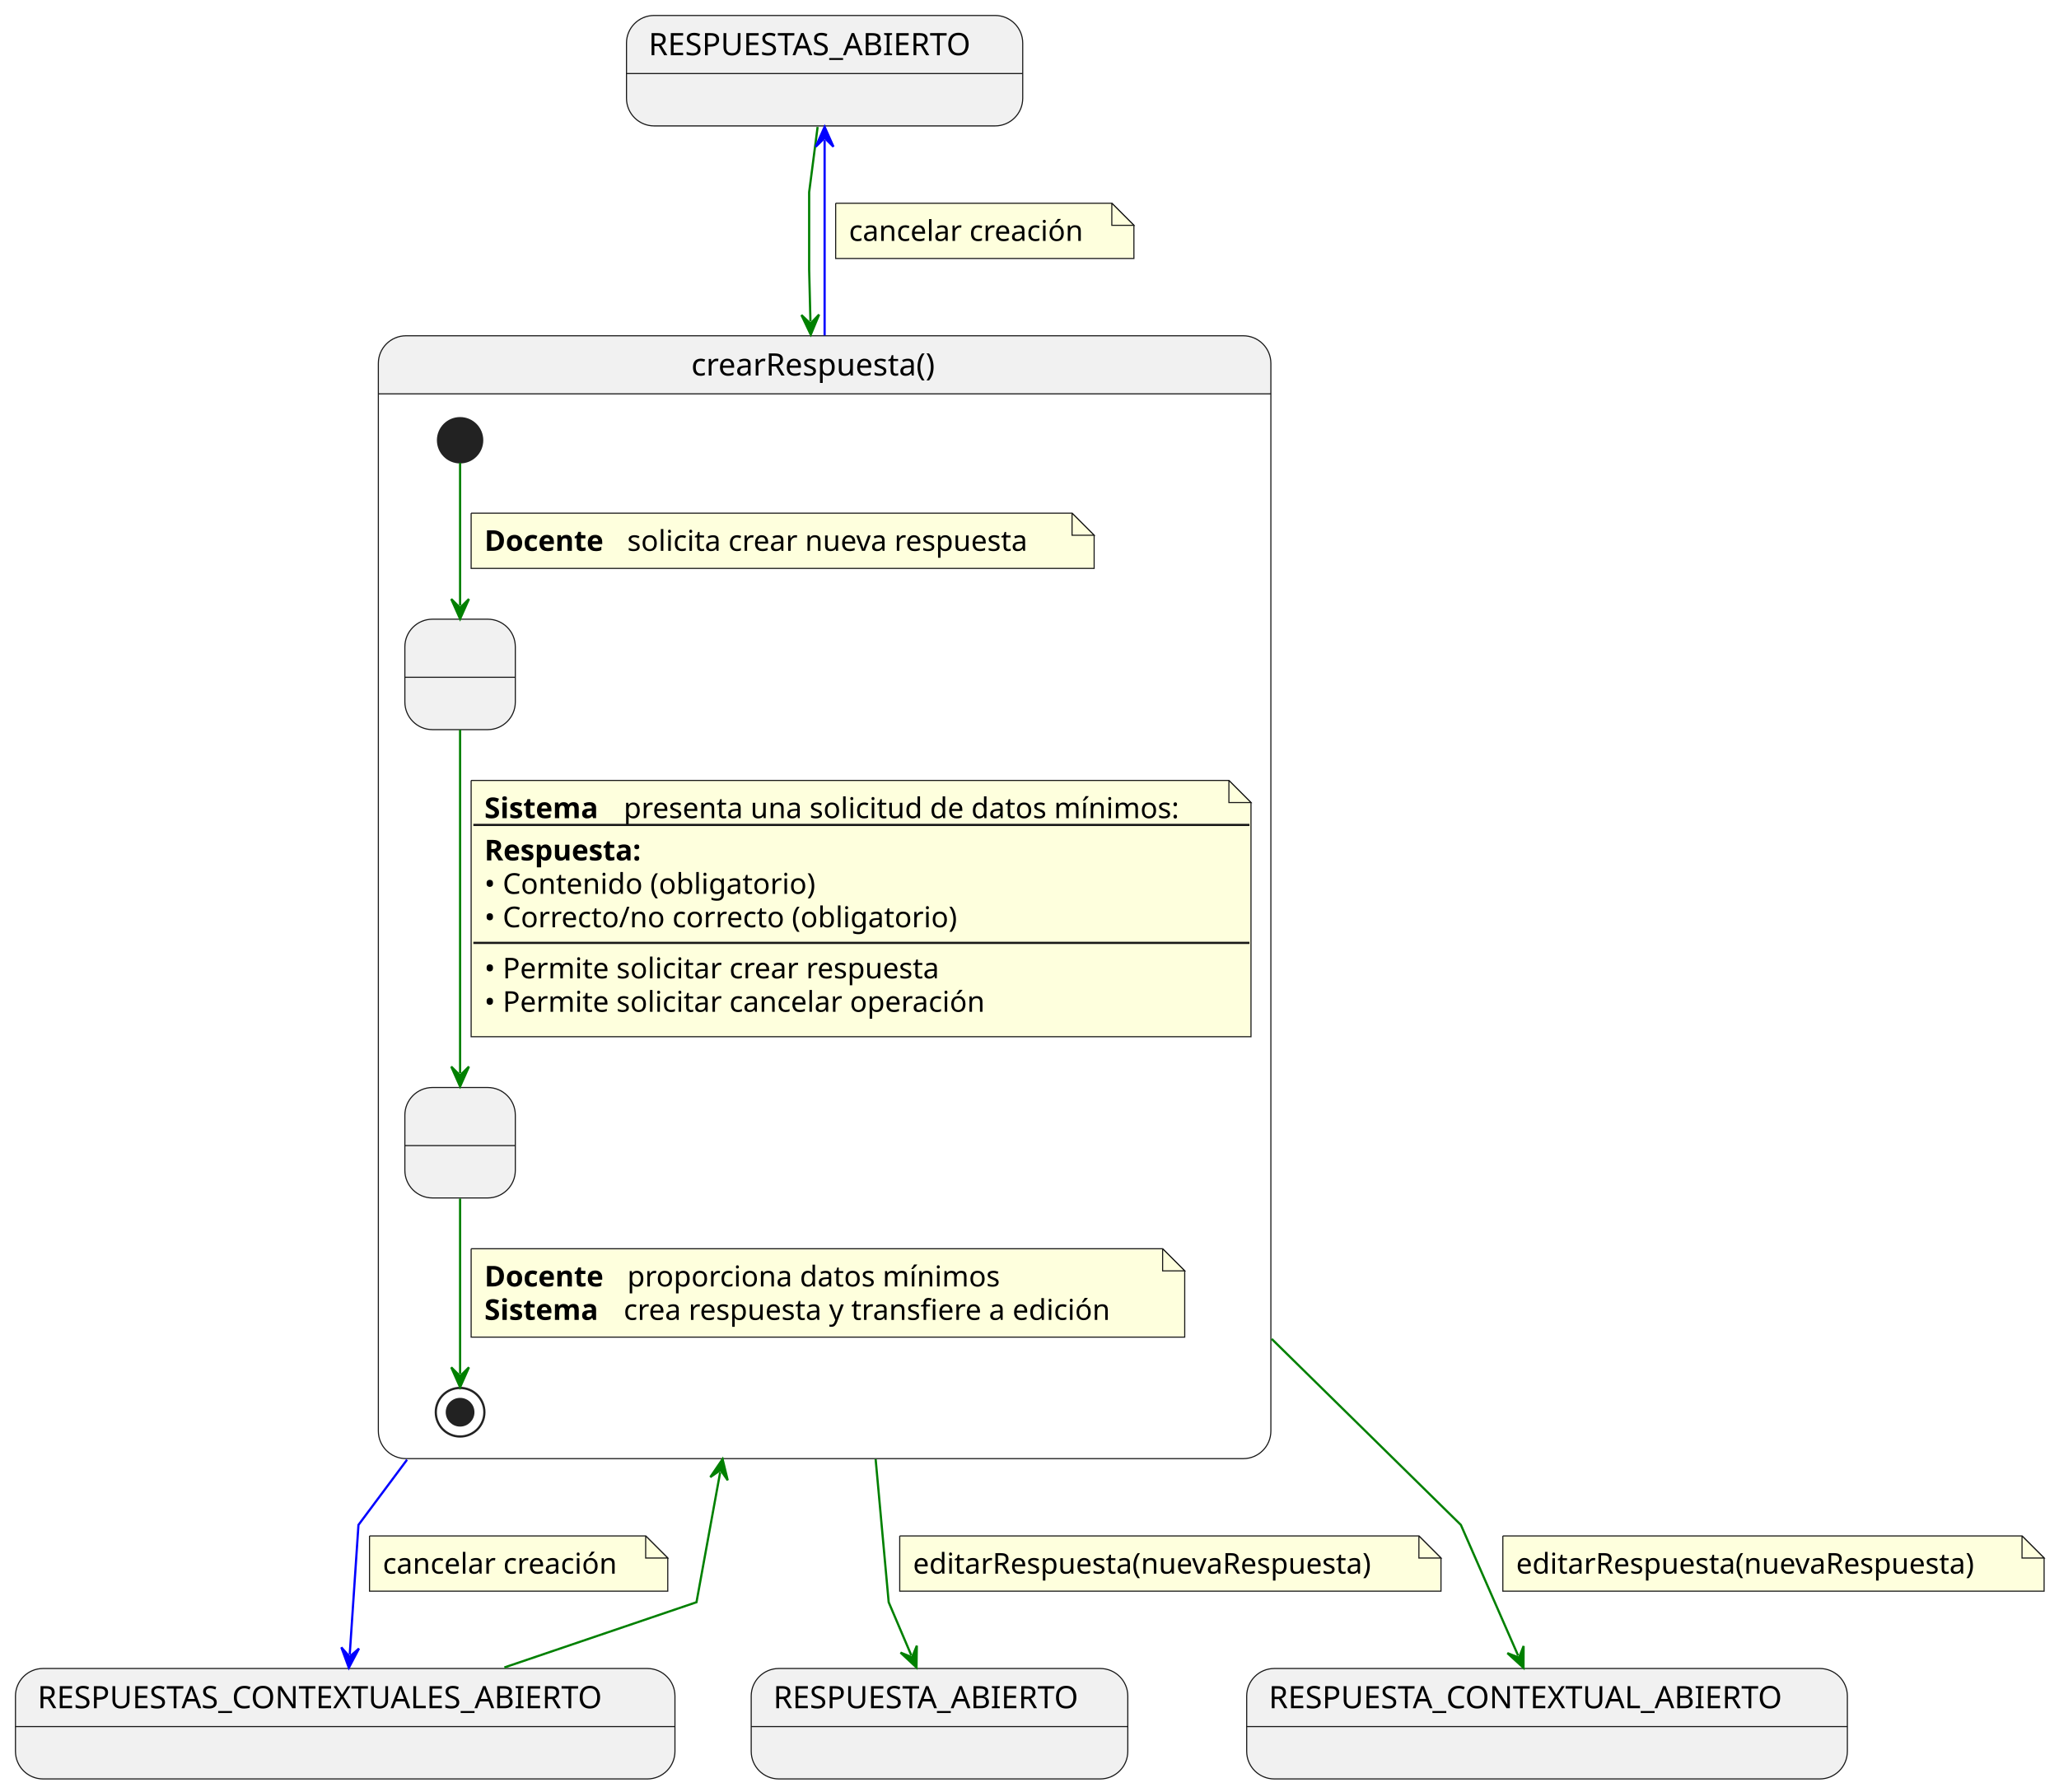
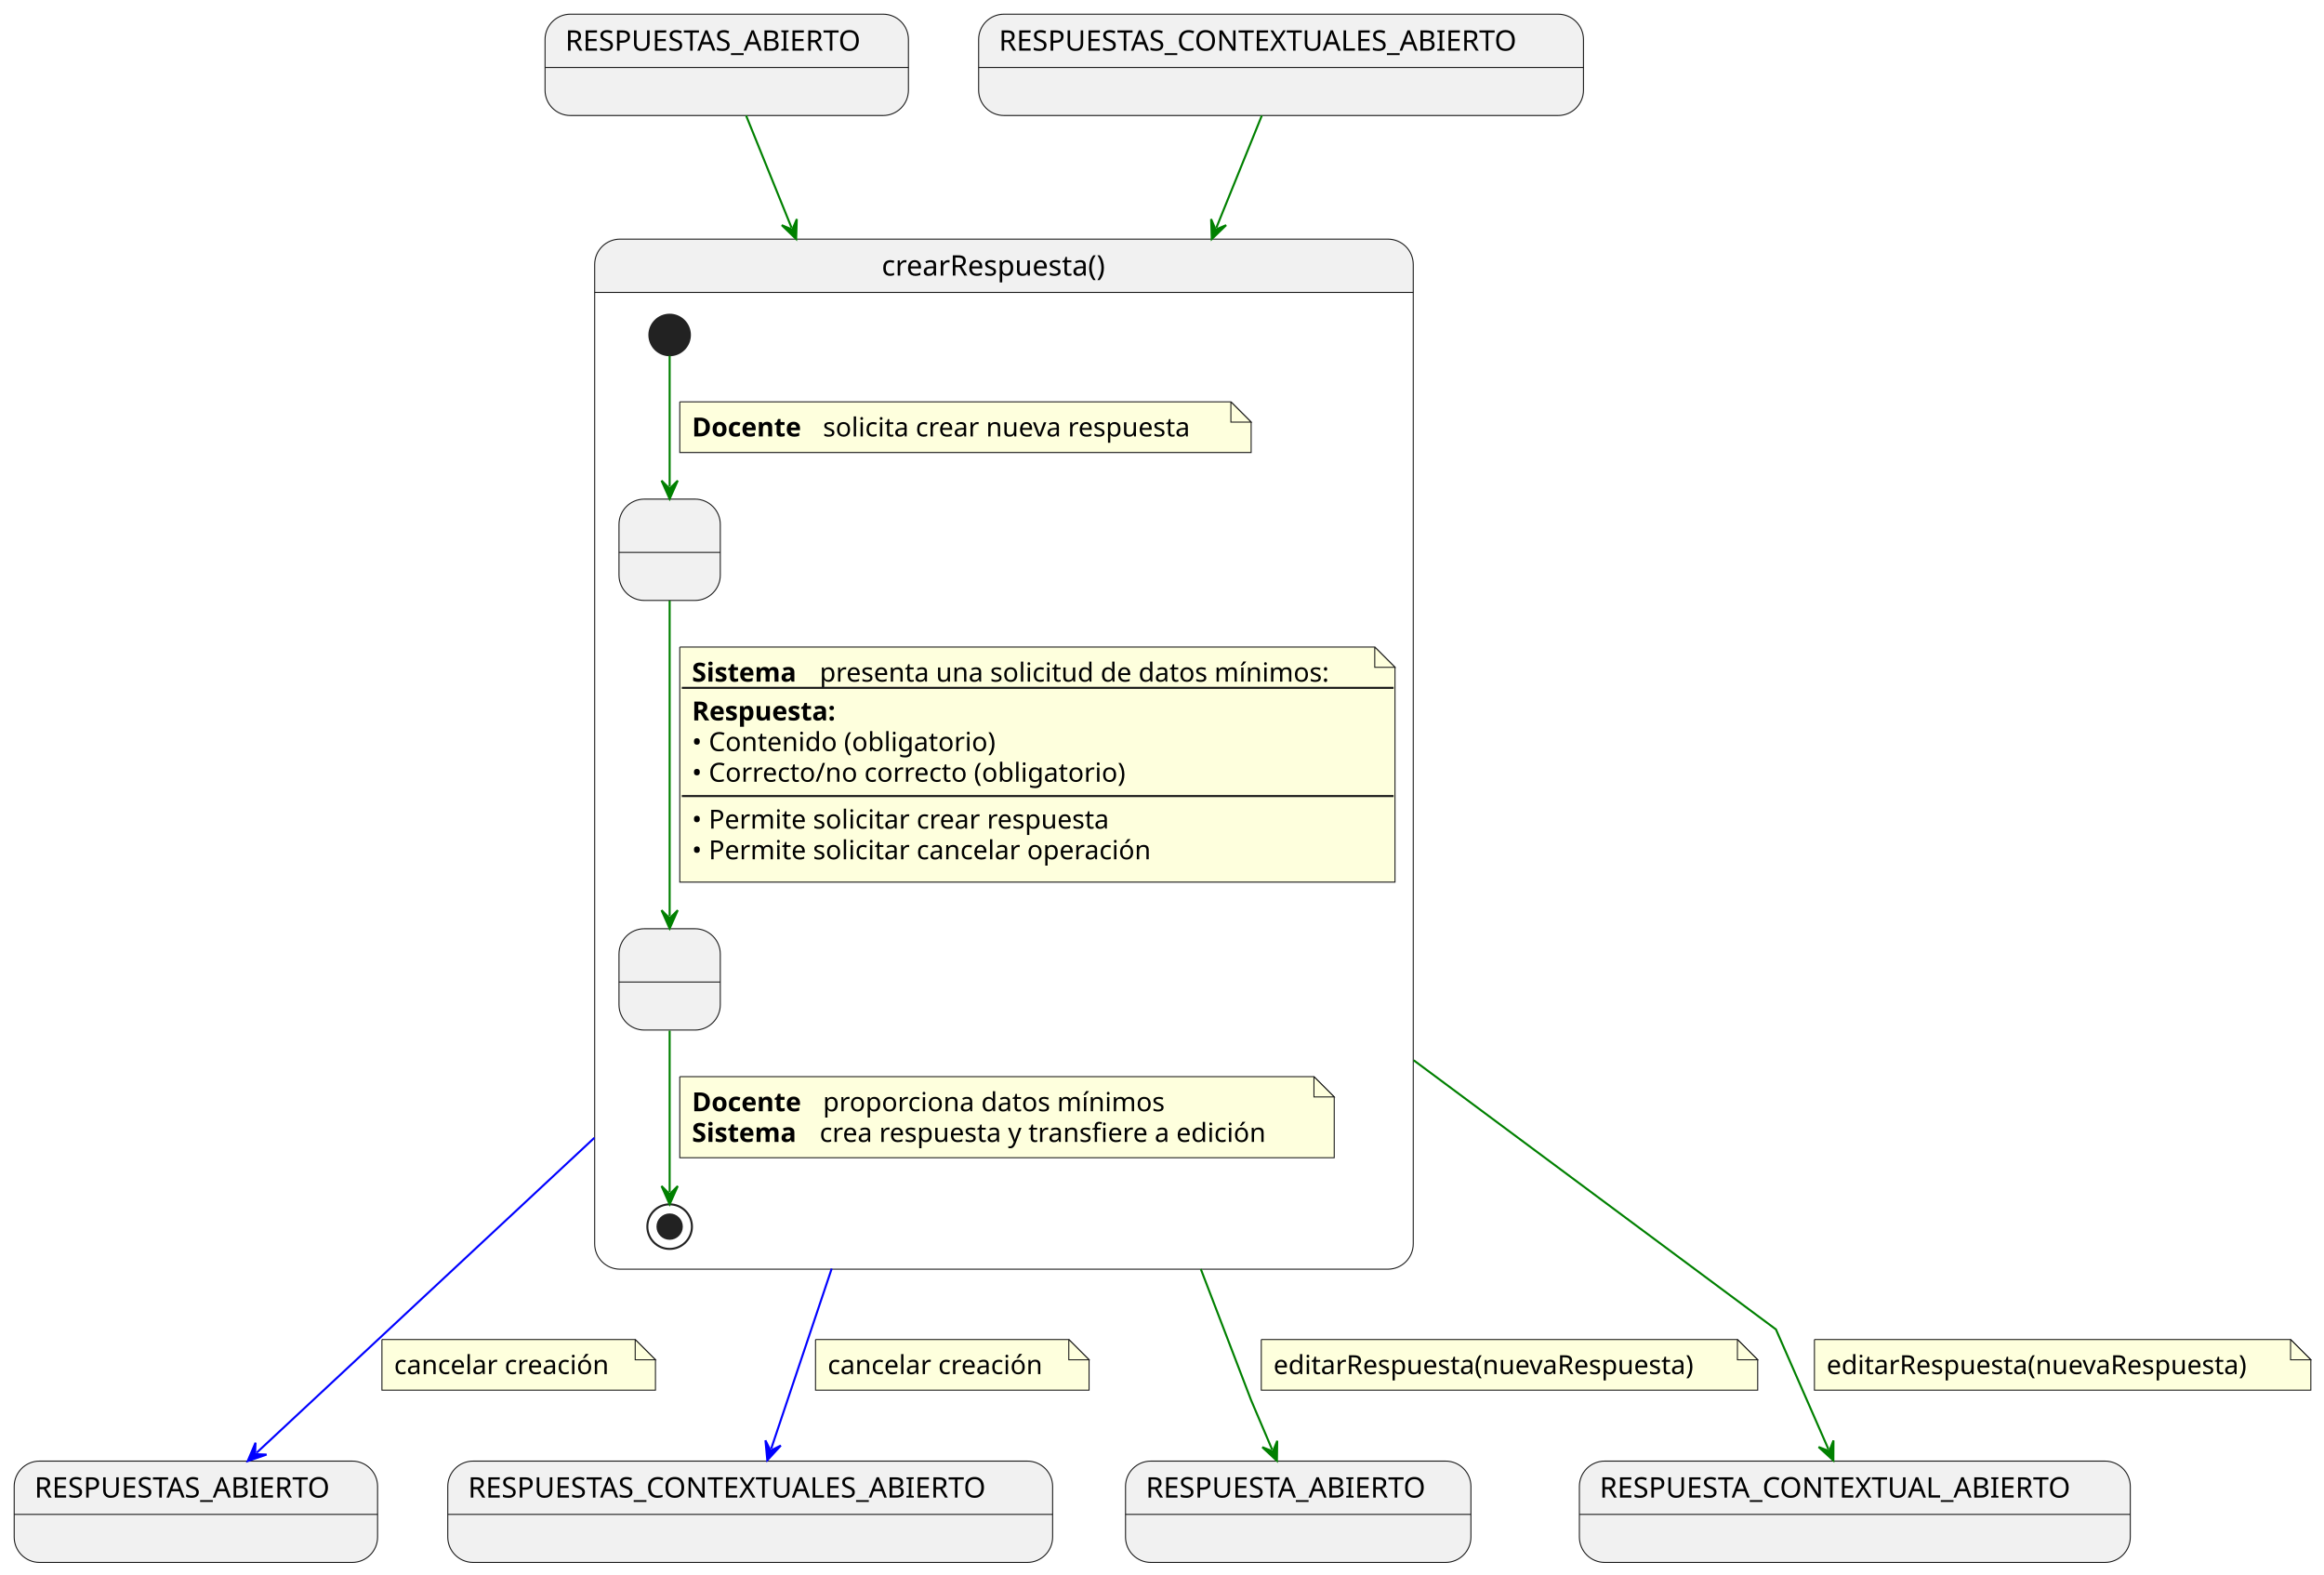
- <svg xmlns="http://www.w3.org/2000/svg" contentStyleType="text/css" data-diagram-type="STATE" height="811px" preserveAspectRatio="none" style="width:932px;height:811px;background:#FFFFFF;" version="1.1" viewBox="0 0 932 811" width="932px" zoomAndPan="magnify">
+ <svg xmlns="http://www.w3.org/2000/svg" contentStyleType="text/css" data-diagram-type="STATE" height="777px" preserveAspectRatio="none" style="width:1147px;height:777px;background:#FFFFFF;" version="1.1" viewBox="0 0 1147 777" width="1147px" zoomAndPan="magnify">
  <defs />
  <g>
    <g id="RESPUESTAS_ABIERTO">
-       <rect fill="#F1F1F1" height="50" rx="12.5" ry="12.5" style="stroke:#181818;stroke-width:0.5;" width="179.352" x="283.58" y="7" />
-       <line style="stroke:#181818;stroke-width:0.5;" x1="283.58" x2="462.933" y1="33.297" y2="33.297" />
-       <text fill="#000000" font-family="sans-serif" font-size="14" lengthAdjust="spacing" textLength="159.352" x="293.58" y="24.995">RESPUESTAS_ABIERTO</text>
+       <rect fill="#F1F1F1" height="50" rx="12.5" ry="12.5" style="stroke:#181818;stroke-width:0.5;" width="179.352" x="269" y="7" />
+       <line style="stroke:#181818;stroke-width:0.5;" x1="269" x2="448.353" y1="33.297" y2="33.297" />
+       <text fill="#000000" font-family="sans-serif" font-size="14" lengthAdjust="spacing" textLength="159.352" x="279" y="24.995">RESPUESTAS_ABIERTO</text>
    </g>
    <g id="RESPUESTAS_CONTEXTUALES_ABIERTO">
-       <rect fill="#F1F1F1" height="50" rx="12.5" ry="12.5" style="stroke:#181818;stroke-width:0.5;" width="298.517" x="7" y="755.3" />
-       <line style="stroke:#181818;stroke-width:0.5;" x1="7" x2="305.517" y1="781.597" y2="781.597" />
-       <text fill="#000000" font-family="sans-serif" font-size="14" lengthAdjust="spacing" textLength="278.517" x="17" y="773.295">RESPUESTAS_CONTEXTUALES_ABIERTO</text>
+       <rect fill="#F1F1F1" height="50" rx="12.5" ry="12.5" style="stroke:#181818;stroke-width:0.5;" width="298.517" x="483" y="7" />
+       <line style="stroke:#181818;stroke-width:0.5;" x1="483" x2="781.517" y1="33.297" y2="33.297" />
+       <text fill="#000000" font-family="sans-serif" font-size="14" lengthAdjust="spacing" textLength="278.517" x="493" y="24.995">RESPUESTAS_CONTEXTUALES_ABIERTO</text>
    </g>
-     <path d="M183.76,152 L562.76,152 A12.5,12.5 0 0 1 575.26,164.5 L575.26,178.297 L171.26,178.297 L171.26,164.5 A12.5,12.5 0 0 1 183.76,152" fill="#F1F1F1" />
-     <rect fill="none" height="508.297" rx="12.5" ry="12.5" style="stroke:#181818;stroke-width:0.5;" width="404" x="171.26" y="152" />
-     <line style="stroke:#181818;stroke-width:0.5;" x1="171.26" x2="575.26" y1="178.297" y2="178.297" />
-     <text fill="#000000" font-family="sans-serif" font-size="14" lengthAdjust="spacing" textLength="120.695" x="312.912" y="169.995">crearRespuesta()</text>
+     <g id="RESPUESTAS_ABIERTO2">
+       <rect fill="#F1F1F1" height="50" rx="12.5" ry="12.5" style="stroke:#181818;stroke-width:0.5;" width="179.352" x="7" y="721" />
+       <line style="stroke:#181818;stroke-width:0.5;" x1="7" x2="186.352" y1="747.297" y2="747.297" />
+       <text fill="#000000" font-family="sans-serif" font-size="14" lengthAdjust="spacing" textLength="159.352" x="17" y="738.995">RESPUESTAS_ABIERTO</text>
+     </g>
+     <g id="RESPUESTAS_CONTEXTUALES_ABIERTO2">
+       <rect fill="#F1F1F1" height="50" rx="12.5" ry="12.5" style="stroke:#181818;stroke-width:0.5;" width="298.517" x="221" y="721" />
+       <line style="stroke:#181818;stroke-width:0.5;" x1="221" x2="519.517" y1="747.297" y2="747.297" />
+       <text fill="#000000" font-family="sans-serif" font-size="14" lengthAdjust="spacing" textLength="278.517" x="231" y="738.995">RESPUESTAS_CONTEXTUALES_ABIERTO</text>
+     </g>
+     <path d="M306,118 L685,118 A12.5,12.5 0 0 1 697.5,130.5 L697.5,144.297 L293.5,144.297 L293.5,130.5 A12.5,12.5 0 0 1 306,118" fill="#F1F1F1" />
+     <rect fill="none" height="508.297" rx="12.5" ry="12.5" style="stroke:#181818;stroke-width:0.5;" width="404" x="293.5" y="118" />
+     <line style="stroke:#181818;stroke-width:0.5;" x1="293.5" x2="697.5" y1="144.297" y2="144.297" />
+     <text fill="#000000" font-family="sans-serif" font-size="14" lengthAdjust="spacing" textLength="120.695" x="435.152" y="135.995">crearRespuesta()</text>
    <g id="crearRespuesta.SolicitandoDatosRespuesta">
-       <rect fill="#F1F1F1" height="50" rx="12.5" ry="12.5" style="stroke:#181818;stroke-width:0.5;" width="50" x="183.26" y="280.297" />
-       <line style="stroke:#181818;stroke-width:0.5;" x1="183.26" x2="233.26" y1="306.594" y2="306.594" />
-       <text fill="#000000" font-family="sans-serif" font-size="14" lengthAdjust="spacing" textLength="4.45" x="206.035" y="298.292"> </text>
+       <rect fill="#F1F1F1" height="50" rx="12.5" ry="12.5" style="stroke:#181818;stroke-width:0.5;" width="50" x="305.5" y="246.297" />
+       <line style="stroke:#181818;stroke-width:0.5;" x1="305.5" x2="355.5" y1="272.594" y2="272.594" />
+       <text fill="#000000" font-family="sans-serif" font-size="14" lengthAdjust="spacing" textLength="4.45" x="328.275" y="264.292"> </text>
    </g>
    <g id="crearRespuesta.ProcesandoCreacion">
-       <rect fill="#F1F1F1" height="50" rx="12.5" ry="12.5" style="stroke:#181818;stroke-width:0.5;" width="50" x="183.26" y="492.297" />
-       <line style="stroke:#181818;stroke-width:0.5;" x1="183.26" x2="233.26" y1="518.594" y2="518.594" />
-       <text fill="#000000" font-family="sans-serif" font-size="14" lengthAdjust="spacing" textLength="4.45" x="206.035" y="510.292"> </text>
+       <rect fill="#F1F1F1" height="50" rx="12.5" ry="12.5" style="stroke:#181818;stroke-width:0.5;" width="50" x="305.5" y="458.297" />
+       <line style="stroke:#181818;stroke-width:0.5;" x1="305.5" x2="355.5" y1="484.594" y2="484.594" />
+       <text fill="#000000" font-family="sans-serif" font-size="14" lengthAdjust="spacing" textLength="4.45" x="328.275" y="476.292"> </text>
    </g>
-     <ellipse cx="208.26" cy="199.297" fill="#222222" rx="10" ry="10" style="stroke:#222222;stroke-width:1;" />
-     <ellipse cx="208.26" cy="639.297" fill="none" rx="11" ry="11" style="stroke:#222222;stroke-width:1;" />
-     <ellipse cx="208.26" cy="639.297" fill="#222222" rx="6" ry="6" style="stroke:#222222;stroke-width:1;" />
-     <g class="link" data-entity-1=".start.crearRespuesta" data-entity-2="SolicitandoDatosRespuesta" data-source-line="14" data-uid="lnk5" id="link_.start.crearRespuesta_SolicitandoDatosRespuesta">
-       <path d="M208.26,209.527 C208.26,225.237 208.26,251.657 208.26,274.167" fill="none" id="*start*crearRespuesta-to-SolicitandoDatosRespuesta" style="stroke:#008000;stroke-width:1;" />
-       <polygon fill="#008000" points="208.26,280.167,212.26,271.167,208.26,275.167,204.26,271.167,208.26,280.167" style="stroke:#008000;stroke-width:1;" />
-       <path d="M213.26,232.297 L213.26,257.297 L495.26,257.297 L495.26,242.297 L485.26,232.297 L213.26,232.297" fill="#FEFFDD" style="stroke:#181818;stroke-width:0.5;" />
-       <path d="M485.26,232.297 L485.26,242.297 L495.26,242.297 L485.26,232.297" fill="#FEFFDD" style="stroke:#181818;stroke-width:0.5;" />
-       <text fill="#000000" font-family="sans-serif" font-size="13" font-weight="bold" lengthAdjust="spacing" textLength="60.531" x="219.26" y="249.364">Docente</text>
-       <text fill="#000000" font-family="sans-serif" font-size="13" lengthAdjust="spacing" textLength="196.549" x="283.924" y="249.364">solicita crear nueva respuesta</text>
+     <ellipse cx="330.5" cy="165.297" fill="#222222" rx="10" ry="10" style="stroke:#222222;stroke-width:1;" />
+     <ellipse cx="330.5" cy="605.297" fill="none" rx="11" ry="11" style="stroke:#222222;stroke-width:1;" />
+     <ellipse cx="330.5" cy="605.297" fill="#222222" rx="6" ry="6" style="stroke:#222222;stroke-width:1;" />
+     <g class="link" data-entity-1=".start.crearRespuesta" data-entity-2="SolicitandoDatosRespuesta" data-source-line="16" data-uid="lnk5" id="link_.start.crearRespuesta_SolicitandoDatosRespuesta">
+       <path d="M330.5,175.527 C330.5,191.237 330.5,217.657 330.5,240.167" fill="none" id="*start*crearRespuesta-to-SolicitandoDatosRespuesta" style="stroke:#008000;stroke-width:1;" />
+       <polygon fill="#008000" points="330.5,246.167,334.5,237.167,330.5,241.167,326.5,237.167,330.5,246.167" style="stroke:#008000;stroke-width:1;" />
+       <path d="M335.5,198.297 L335.5,223.297 L617.5,223.297 L617.5,208.297 L607.5,198.297 L335.5,198.297" fill="#FEFFDD" style="stroke:#181818;stroke-width:0.5;" />
+       <path d="M607.5,198.297 L607.5,208.297 L617.5,208.297 L607.5,198.297" fill="#FEFFDD" style="stroke:#181818;stroke-width:0.5;" />
+       <text fill="#000000" font-family="sans-serif" font-size="13" font-weight="bold" lengthAdjust="spacing" textLength="60.531" x="341.5" y="215.364">Docente</text>
+       <text fill="#000000" font-family="sans-serif" font-size="13" lengthAdjust="spacing" textLength="196.549" x="406.164" y="215.364">solicita crear nueva respuesta</text>
    </g>
-     <g class="link" data-entity-1="SolicitandoDatosRespuesta" data-entity-2="ProcesandoCreacion" data-source-line="19" data-uid="lnk6" id="link_SolicitandoDatosRespuesta_ProcesandoCreacion">
-       <path d="M208.26,330.387 C208.26,370.677 208.26,445.307 208.26,485.837" fill="none" id="SolicitandoDatosRespuesta-to-ProcesandoCreacion" style="stroke:#008000;stroke-width:1;" />
-       <polygon fill="#008000" points="208.26,491.837,212.26,482.837,208.26,486.837,204.26,482.837,208.26,491.837" style="stroke:#008000;stroke-width:1;" />
-       <path d="M213.26,353.297 L213.26,469.297 L566.26,469.297 L566.26,363.297 L556.26,353.297 L213.26,353.297" fill="#FEFFDD" style="stroke:#181818;stroke-width:0.5;" />
-       <path d="M556.26,353.297 L556.26,363.297 L566.26,363.297 L556.26,353.297" fill="#FEFFDD" style="stroke:#181818;stroke-width:0.5;" />
-       <text fill="#000000" font-family="sans-serif" font-size="13" font-weight="bold" lengthAdjust="spacing" textLength="58.906" x="219.26" y="370.364">Sistema</text>
-       <text fill="#000000" font-family="sans-serif" font-size="13" lengthAdjust="spacing" textLength="269.261" x="282.299" y="370.364">presenta una solicitud de datos mínimos:</text>
-       <line style="stroke:#181818;stroke-width:1;" x1="214.26" x2="565.56" y1="373.43" y2="373.43" />
-       <text fill="#000000" font-family="sans-serif" font-size="13" font-weight="bold" lengthAdjust="spacing" textLength="81.866" x="219.26" y="389.497">Respuesta:</text>
-       <text fill="#000000" font-family="sans-serif" font-size="13" lengthAdjust="spacing" textLength="162.106" x="219.26" y="404.629">• Contenido (obligatorio)</text>
-       <text fill="#000000" font-family="sans-serif" font-size="13" lengthAdjust="spacing" textLength="230.293" x="219.26" y="419.762">• Correcto/no correcto (obligatorio)</text>
-       <line style="stroke:#181818;stroke-width:1;" x1="214.26" x2="565.56" y1="426.828" y2="426.828" />
-       <text fill="#000000" font-family="sans-serif" font-size="13" lengthAdjust="spacing" textLength="224.11" x="219.26" y="442.895">• Permite solicitar crear respuesta</text>
-       <text fill="#000000" font-family="sans-serif" font-size="13" lengthAdjust="spacing" textLength="245.756" x="219.26" y="458.028">• Permite solicitar cancelar operación</text>
+     <g class="link" data-entity-1="SolicitandoDatosRespuesta" data-entity-2="ProcesandoCreacion" data-source-line="21" data-uid="lnk6" id="link_SolicitandoDatosRespuesta_ProcesandoCreacion">
+       <path d="M330.5,296.387 C330.5,336.787 330.5,411.737 330.5,452.167" fill="none" id="SolicitandoDatosRespuesta-to-ProcesandoCreacion" style="stroke:#008000;stroke-width:1;" />
+       <polygon fill="#008000" points="330.5,458.167,334.5,449.167,330.5,453.167,326.5,449.167,330.5,458.167" style="stroke:#008000;stroke-width:1;" />
+       <path d="M335.5,319.297 L335.5,435.297 L688.5,435.297 L688.5,329.297 L678.5,319.297 L335.5,319.297" fill="#FEFFDD" style="stroke:#181818;stroke-width:0.5;" />
+       <path d="M678.5,319.297 L678.5,329.297 L688.5,329.297 L678.5,319.297" fill="#FEFFDD" style="stroke:#181818;stroke-width:0.5;" />
+       <text fill="#000000" font-family="sans-serif" font-size="13" font-weight="bold" lengthAdjust="spacing" textLength="58.906" x="341.5" y="336.364">Sistema</text>
+       <text fill="#000000" font-family="sans-serif" font-size="13" lengthAdjust="spacing" textLength="269.261" x="404.539" y="336.364">presenta una solicitud de datos mínimos:</text>
+       <line style="stroke:#181818;stroke-width:1;" x1="336.5" x2="687.8" y1="339.43" y2="339.43" />
+       <text fill="#000000" font-family="sans-serif" font-size="13" font-weight="bold" lengthAdjust="spacing" textLength="81.866" x="341.5" y="355.497">Respuesta:</text>
+       <text fill="#000000" font-family="sans-serif" font-size="13" lengthAdjust="spacing" textLength="162.106" x="341.5" y="370.629">• Contenido (obligatorio)</text>
+       <text fill="#000000" font-family="sans-serif" font-size="13" lengthAdjust="spacing" textLength="230.293" x="341.5" y="385.762">• Correcto/no correcto (obligatorio)</text>
+       <line style="stroke:#181818;stroke-width:1;" x1="336.5" x2="687.8" y1="392.828" y2="392.828" />
+       <text fill="#000000" font-family="sans-serif" font-size="13" lengthAdjust="spacing" textLength="224.11" x="341.5" y="408.895">• Permite solicitar crear respuesta</text>
+       <text fill="#000000" font-family="sans-serif" font-size="13" lengthAdjust="spacing" textLength="245.756" x="341.5" y="424.028">• Permite solicitar cancelar operación</text>
    </g>
-     <g class="link" data-entity-1="ProcesandoCreacion" data-entity-2=".end.crearRespuesta" data-source-line="31" data-uid="lnk8" id="link_ProcesandoCreacion_.end.crearRespuesta">
-       <path d="M208.26,542.577 C208.26,568.747 208.26,603.147 208.26,621.977" fill="none" id="ProcesandoCreacion-to-*end*crearRespuesta" style="stroke:#008000;stroke-width:1;" />
-       <polygon fill="#008000" points="208.26,627.977,212.26,618.977,208.26,622.977,204.26,618.977,208.26,627.977" style="stroke:#008000;stroke-width:1;" />
-       <path d="M213.26,565.297 L213.26,605.297 L536.26,605.297 L536.26,575.297 L526.26,565.297 L213.26,565.297" fill="#FEFFDD" style="stroke:#181818;stroke-width:0.5;" />
-       <path d="M526.26,565.297 L526.26,575.297 L536.26,575.297 L526.26,565.297" fill="#FEFFDD" style="stroke:#181818;stroke-width:0.5;" />
-       <text fill="#000000" font-family="sans-serif" font-size="13" font-weight="bold" lengthAdjust="spacing" textLength="60.531" x="219.26" y="582.364">Docente</text>
-       <text fill="#000000" font-family="sans-serif" font-size="13" lengthAdjust="spacing" textLength="177.842" x="283.924" y="582.364">proporciona datos mínimos</text>
-       <text fill="#000000" font-family="sans-serif" font-size="13" font-weight="bold" lengthAdjust="spacing" textLength="58.906" x="219.26" y="597.497">Sistema</text>
-       <text fill="#000000" font-family="sans-serif" font-size="13" lengthAdjust="spacing" textLength="238.983" x="282.299" y="597.497">crea respuesta y transfiere a edición</text>
+     <g class="link" data-entity-1="ProcesandoCreacion" data-entity-2=".end.crearRespuesta" data-source-line="33" data-uid="lnk8" id="link_ProcesandoCreacion_.end.crearRespuesta">
+       <path d="M330.5,508.577 C330.5,534.877 330.5,569.567 330.5,588.277" fill="none" id="ProcesandoCreacion-to-*end*crearRespuesta" style="stroke:#008000;stroke-width:1;" />
+       <polygon fill="#008000" points="330.5,594.277,334.5,585.277,330.5,589.277,326.5,585.277,330.5,594.277" style="stroke:#008000;stroke-width:1;" />
+       <path d="M335.5,531.297 L335.5,571.297 L658.5,571.297 L658.5,541.297 L648.5,531.297 L335.5,531.297" fill="#FEFFDD" style="stroke:#181818;stroke-width:0.5;" />
+       <path d="M648.5,531.297 L648.5,541.297 L658.5,541.297 L648.5,531.297" fill="#FEFFDD" style="stroke:#181818;stroke-width:0.5;" />
+       <text fill="#000000" font-family="sans-serif" font-size="13" font-weight="bold" lengthAdjust="spacing" textLength="60.531" x="341.5" y="548.364">Docente</text>
+       <text fill="#000000" font-family="sans-serif" font-size="13" lengthAdjust="spacing" textLength="177.842" x="406.164" y="548.364">proporciona datos mínimos</text>
+       <text fill="#000000" font-family="sans-serif" font-size="13" font-weight="bold" lengthAdjust="spacing" textLength="58.906" x="341.5" y="563.497">Sistema</text>
+       <text fill="#000000" font-family="sans-serif" font-size="13" lengthAdjust="spacing" textLength="238.983" x="404.539" y="563.497">crea respuesta y transfiere a edición</text>
    </g>
    <g id="RESPUESTA_ABIERTO">
-       <rect fill="#F1F1F1" height="50" rx="12.5" ry="12.5" style="stroke:#181818;stroke-width:0.5;" width="170.466" x="340.03" y="755.3" />
-       <line style="stroke:#181818;stroke-width:0.5;" x1="340.03" x2="510.496" y1="781.597" y2="781.597" />
-       <text fill="#000000" font-family="sans-serif" font-size="14" lengthAdjust="spacing" textLength="150.466" x="350.03" y="773.295">RESPUESTA_ABIERTO</text>
+       <rect fill="#F1F1F1" height="50" rx="12.5" ry="12.5" style="stroke:#181818;stroke-width:0.5;" width="170.466" x="555.5" y="721" />
+       <line style="stroke:#181818;stroke-width:0.5;" x1="555.5" x2="725.966" y1="747.297" y2="747.297" />
+       <text fill="#000000" font-family="sans-serif" font-size="14" lengthAdjust="spacing" textLength="150.466" x="565.5" y="738.995">RESPUESTA_ABIERTO</text>
    </g>
    <g id="RESPUESTA_CONTEXTUAL_ABIERTO">
-       <rect fill="#F1F1F1" height="50" rx="12.5" ry="12.5" style="stroke:#181818;stroke-width:0.5;" width="271.897" x="564.31" y="755.3" />
-       <line style="stroke:#181818;stroke-width:0.5;" x1="564.31" x2="836.207" y1="781.597" y2="781.597" />
-       <text fill="#000000" font-family="sans-serif" font-size="14" lengthAdjust="spacing" textLength="251.898" x="574.31" y="773.295">RESPUESTA_CONTEXTUAL_ABIERTO</text>
+       <rect fill="#F1F1F1" height="50" rx="12.5" ry="12.5" style="stroke:#181818;stroke-width:0.5;" width="271.897" x="779.5" y="721" />
+       <line style="stroke:#181818;stroke-width:0.5;" x1="779.5" x2="1051.398" y1="747.297" y2="747.297" />
+       <text fill="#000000" font-family="sans-serif" font-size="14" lengthAdjust="spacing" textLength="251.898" x="789.5" y="738.995">RESPUESTA_CONTEXTUAL_ABIERTO</text>
    </g>
-     <g class="link" data-entity-1="RESPUESTAS_ABIERTO" data-entity-2="crearRespuesta" data-source-line="6" data-uid="lnk2" id="link_RESPUESTAS_ABIERTO_crearRespuesta">
-       <path d="M370.09,57.48 C368.23,71.76 366.26,87 366.26,87 C366.26,87 366.26,122 366.26,122 C366.26,122 366.391,127.352 366.841,145.502" fill="none" id="RESPUESTAS_ABIERTO-to-crearRespuesta" style="stroke:#008000;stroke-width:1;" />
-       <polygon fill="#008000" points="366.99,151.5,370.766,142.404,366.866,146.501,362.768,142.602,366.99,151.5" style="stroke:#008000;stroke-width:1;" />
+     <g class="link" data-entity-1="RESPUESTAS_ABIERTO" data-entity-2="crearRespuesta" data-source-line="8" data-uid="lnk2" id="link_RESPUESTAS_ABIERTO_crearRespuesta">
+       <path d="M368.24,57.04 C374.39,72.19 380.766,87.939 390.676,112.389" fill="none" id="RESPUESTAS_ABIERTO-to-crearRespuesta" style="stroke:#008000;stroke-width:1;" />
+       <polygon fill="#008000" points="392.93,117.95,393.256,108.107,391.052,113.316,385.842,111.112,392.93,117.95" style="stroke:#008000;stroke-width:1;" />
    </g>
-     <g class="link" data-entity-1="crearRespuesta" data-entity-2="RESPUESTAS_ABIERTO" data-source-line="48" data-uid="lnk13" id="link_crearRespuesta_RESPUESTAS_ABIERTO">
-       <path d="M373.26,151.84 C373.26,113.23 373.26,85.09 373.26,63.42" fill="none" id="crearRespuesta-to-RESPUESTAS_ABIERTO" style="stroke:#0000FF;stroke-width:1;" />
-       <polygon fill="#0000FF" points="373.26,57.42,369.26,66.42,373.26,62.42,377.26,66.42,373.26,57.42" style="stroke:#0000FF;stroke-width:1;" />
-       <path d="M378.26,92 L378.26,117 L513.26,117 L513.26,102 L503.26,92 L378.26,92" fill="#FEFFDD" style="stroke:#181818;stroke-width:0.5;" />
-       <path d="M503.26,92 L503.26,102 L513.26,102 L503.26,92" fill="#FEFFDD" style="stroke:#181818;stroke-width:0.5;" />
-       <text fill="#000000" font-family="sans-serif" font-size="13" lengthAdjust="spacing" textLength="114.962" x="384.26" y="109.067">cancelar creación</text>
+     <g class="link" data-entity-1="RESPUESTAS_CONTEXTUALES_ABIERTO" data-entity-2="crearRespuesta" data-source-line="9" data-uid="lnk3" id="link_RESPUESTAS_CONTEXTUALES_ABIERTO_crearRespuesta">
+       <path d="M622.76,57.04 C616.61,72.19 610.234,87.939 600.324,112.389" fill="none" id="RESPUESTAS_CONTEXTUALES_ABIERTO-to-crearRespuesta" style="stroke:#008000;stroke-width:1;" />
+       <polygon fill="#008000" points="598.07,117.95,605.158,111.112,599.948,113.316,597.744,108.107,598.07,117.95" style="stroke:#008000;stroke-width:1;" />
    </g>
-     <g class="link" data-entity-1="RESPUESTAS_CONTEXTUALES_ABIERTO" data-entity-2="crearRespuesta" data-source-line="7" data-uid="lnk3" id="link_RESPUESTAS_CONTEXTUALES_ABIERTO_crearRespuesta">
-       <path d="M228.31,754.83 C270.38,740.54 315.26,725.3 315.26,725.3 C315.26,725.3 319.064,704.443 325.994,666.433" fill="none" id="RESPUESTAS_CONTEXTUALES_ABIERTO-to-crearRespuesta" style="stroke:#008000;stroke-width:1;" />
-       <polygon fill="#008000" points="327.07,660.53,321.521,668.667,326.173,665.449,329.391,670.101,327.07,660.53" style="stroke:#008000;stroke-width:1;" />
+     <g class="link" data-entity-1="crearRespuesta" data-entity-2="RESPUESTA_ABIERTO" data-source-line="40" data-uid="lnk10" id="link_crearRespuesta_RESPUESTA_ABIERTO">
+       <path d="M592.66,626.26 C607.24,664.25 617.5,691 617.5,691 C617.5,691 621.739,700.95 627.859,715.32" fill="none" id="crearRespuesta-to-RESPUESTA_ABIERTO" style="stroke:#008000;stroke-width:1;" />
+       <polygon fill="#008000" points="630.21,720.84,630.364,710.992,628.251,716.24,623.003,714.127,630.21,720.84" style="stroke:#008000;stroke-width:1;" />
+       <path d="M622.5,661 L622.5,686 L867.5,686 L867.5,671 L857.5,661 L622.5,661" fill="#FEFFDD" style="stroke:#181818;stroke-width:0.5;" />
+       <path d="M857.5,661 L857.5,671 L867.5,671 L857.5,661" fill="#FEFFDD" style="stroke:#181818;stroke-width:0.5;" />
+       <text fill="#000000" font-family="sans-serif" font-size="13" lengthAdjust="spacing" textLength="224.809" x="628.5" y="678.067">editarRespuesta(nuevaRespuesta)</text>
    </g>
-     <g class="link" data-entity-1="crearRespuesta" data-entity-2="RESPUESTAS_CONTEXTUALES_ABIERTO" data-source-line="53" data-uid="lnk14" id="link_crearRespuesta_RESPUESTAS_CONTEXTUALES_ABIERTO">
-       <path d="M184.24,660.8 C170.71,678.95 162.26,690.3 162.26,690.3 C162.26,690.3 160.072,722.644 158.302,748.994" fill="none" id="crearRespuesta-to-RESPUESTAS_CONTEXTUALES_ABIERTO" style="stroke:#0000FF;stroke-width:1;" />
-       <polygon fill="#0000FF" points="157.9,754.98,162.494,746.268,158.235,749.991,154.512,745.732,157.9,754.98" style="stroke:#0000FF;stroke-width:1;" />
-       <path d="M167.26,695.3 L167.26,720.3 L302.26,720.3 L302.26,705.3 L292.26,695.3 L167.26,695.3" fill="#FEFFDD" style="stroke:#181818;stroke-width:0.5;" />
-       <path d="M292.26,695.3 L292.26,705.3 L302.26,705.3 L292.26,695.3" fill="#FEFFDD" style="stroke:#181818;stroke-width:0.5;" />
-       <text fill="#000000" font-family="sans-serif" font-size="13" lengthAdjust="spacing" textLength="114.962" x="173.26" y="712.367">cancelar creación</text>
+     <g class="link" data-entity-1="crearRespuesta" data-entity-2="RESPUESTA_CONTEXTUAL_ABIERTO" data-source-line="45" data-uid="lnk12" id="link_crearRespuesta_RESPUESTA_CONTEXTUAL_ABIERTO">
+       <path d="M697.71,523.2 C788.9,590.93 876.5,656 876.5,656 C876.5,656 890.893,688.834 902.433,715.184" fill="none" id="crearRespuesta-to-RESPUESTA_CONTEXTUAL_ABIERTO" style="stroke:#008000;stroke-width:1;" />
+       <polygon fill="#008000" points="904.84,720.68,904.894,710.831,902.834,716.1,897.566,714.041,904.84,720.68" style="stroke:#008000;stroke-width:1;" />
+       <path d="M895.5,661 L895.5,686 L1140.5,686 L1140.5,671 L1130.5,661 L895.5,661" fill="#FEFFDD" style="stroke:#181818;stroke-width:0.5;" />
+       <path d="M1130.5,661 L1130.5,671 L1140.5,671 L1130.5,661" fill="#FEFFDD" style="stroke:#181818;stroke-width:0.5;" />
+       <text fill="#000000" font-family="sans-serif" font-size="13" lengthAdjust="spacing" textLength="224.809" x="901.5" y="678.067">editarRespuesta(nuevaRespuesta)</text>
    </g>
-     <g class="link" data-entity-1="crearRespuesta" data-entity-2="RESPUESTA_ABIERTO" data-source-line="38" data-uid="lnk10" id="link_crearRespuesta_RESPUESTA_ABIERTO">
-       <path d="M396.35,660.53 C399.82,698.54 402.26,725.3 402.26,725.3 C402.26,725.3 406.398,735.02 412.488,749.31" fill="none" id="crearRespuesta-to-RESPUESTA_ABIERTO" style="stroke:#008000;stroke-width:1;" />
-       <polygon fill="#008000" points="414.84,754.83,414.991,744.982,412.88,750.23,407.632,748.119,414.84,754.83" style="stroke:#008000;stroke-width:1;" />
-       <path d="M407.26,695.3 L407.26,720.3 L652.26,720.3 L652.26,705.3 L642.26,695.3 L407.26,695.3" fill="#FEFFDD" style="stroke:#181818;stroke-width:0.5;" />
-       <path d="M642.26,695.3 L642.26,705.3 L652.26,705.3 L642.26,695.3" fill="#FEFFDD" style="stroke:#181818;stroke-width:0.5;" />
-       <text fill="#000000" font-family="sans-serif" font-size="13" lengthAdjust="spacing" textLength="224.809" x="413.26" y="712.367">editarRespuesta(nuevaRespuesta)</text>
+     <g class="link" data-entity-1="crearRespuesta" data-entity-2="RESPUESTAS_ABIERTO2" data-source-line="50" data-uid="lnk13" id="link_crearRespuesta_RESPUESTAS_ABIERTO2">
+       <path d="M293.37,561.45 C225.4,624.82 162.229,683.719 126.639,716.899" fill="none" id="crearRespuesta-to-RESPUESTAS_ABIERTO2" style="stroke:#0000FF;stroke-width:1;" />
+       <polygon fill="#0000FF" points="122.25,720.99,131.561,717.779,125.907,717.581,126.105,711.927,122.25,720.99" style="stroke:#0000FF;stroke-width:1;" />
+       <path d="M188.5,661 L188.5,686 L323.5,686 L323.5,671 L313.5,661 L188.5,661" fill="#FEFFDD" style="stroke:#181818;stroke-width:0.5;" />
+       <path d="M313.5,661 L313.5,671 L323.5,671 L313.5,661" fill="#FEFFDD" style="stroke:#181818;stroke-width:0.5;" />
+       <text fill="#000000" font-family="sans-serif" font-size="13" lengthAdjust="spacing" textLength="114.962" x="194.5" y="678.067">cancelar creación</text>
    </g>
-     <g class="link" data-entity-1="crearRespuesta" data-entity-2="RESPUESTA_CONTEXTUAL_ABIERTO" data-source-line="43" data-uid="lnk12" id="link_crearRespuesta_RESPUESTA_CONTEXTUAL_ABIERTO">
-       <path d="M575.63,606.11 C623.66,653.33 661.26,690.3 661.26,690.3 C661.26,690.3 675.641,723.135 687.191,749.485" fill="none" id="crearRespuesta-to-RESPUESTA_CONTEXTUAL_ABIERTO" style="stroke:#008000;stroke-width:1;" />
-       <polygon fill="#008000" points="689.6,754.98,689.65,745.131,687.593,750.401,682.323,748.343,689.6,754.98" style="stroke:#008000;stroke-width:1;" />
-       <path d="M680.26,695.3 L680.26,720.3 L925.26,720.3 L925.26,705.3 L915.26,695.3 L680.26,695.3" fill="#FEFFDD" style="stroke:#181818;stroke-width:0.5;" />
-       <path d="M915.26,695.3 L915.26,705.3 L925.26,705.3 L915.26,695.3" fill="#FEFFDD" style="stroke:#181818;stroke-width:0.5;" />
-       <text fill="#000000" font-family="sans-serif" font-size="13" lengthAdjust="spacing" textLength="224.809" x="686.26" y="712.367">editarRespuesta(nuevaRespuesta)</text>
+     <g class="link" data-entity-1="crearRespuesta" data-entity-2="RESPUESTAS_CONTEXTUALES_ABIERTO2" data-source-line="55" data-uid="lnk14" id="link_crearRespuesta_RESPUESTAS_CONTEXTUALES_ABIERTO2">
+       <path d="M410.48,626.02 C397.49,664.68 387.914,693.203 380.614,714.893" fill="none" id="crearRespuesta-to-RESPUESTAS_CONTEXTUALES_ABIERTO2" style="stroke:#0000FF;stroke-width:1;" />
+       <polygon fill="#0000FF" points="378.7,720.58,385.362,713.326,380.295,715.841,377.78,710.774,378.7,720.58" style="stroke:#0000FF;stroke-width:1;" />
+       <path d="M402.5,661 L402.5,686 L537.5,686 L537.5,671 L527.5,661 L402.5,661" fill="#FEFFDD" style="stroke:#181818;stroke-width:0.5;" />
+       <path d="M527.5,661 L527.5,671 L537.5,671 L527.5,661" fill="#FEFFDD" style="stroke:#181818;stroke-width:0.5;" />
+       <text fill="#000000" font-family="sans-serif" font-size="13" lengthAdjust="spacing" textLength="114.962" x="408.5" y="678.067">cancelar creación</text>
    </g>
  </g>
</svg>
